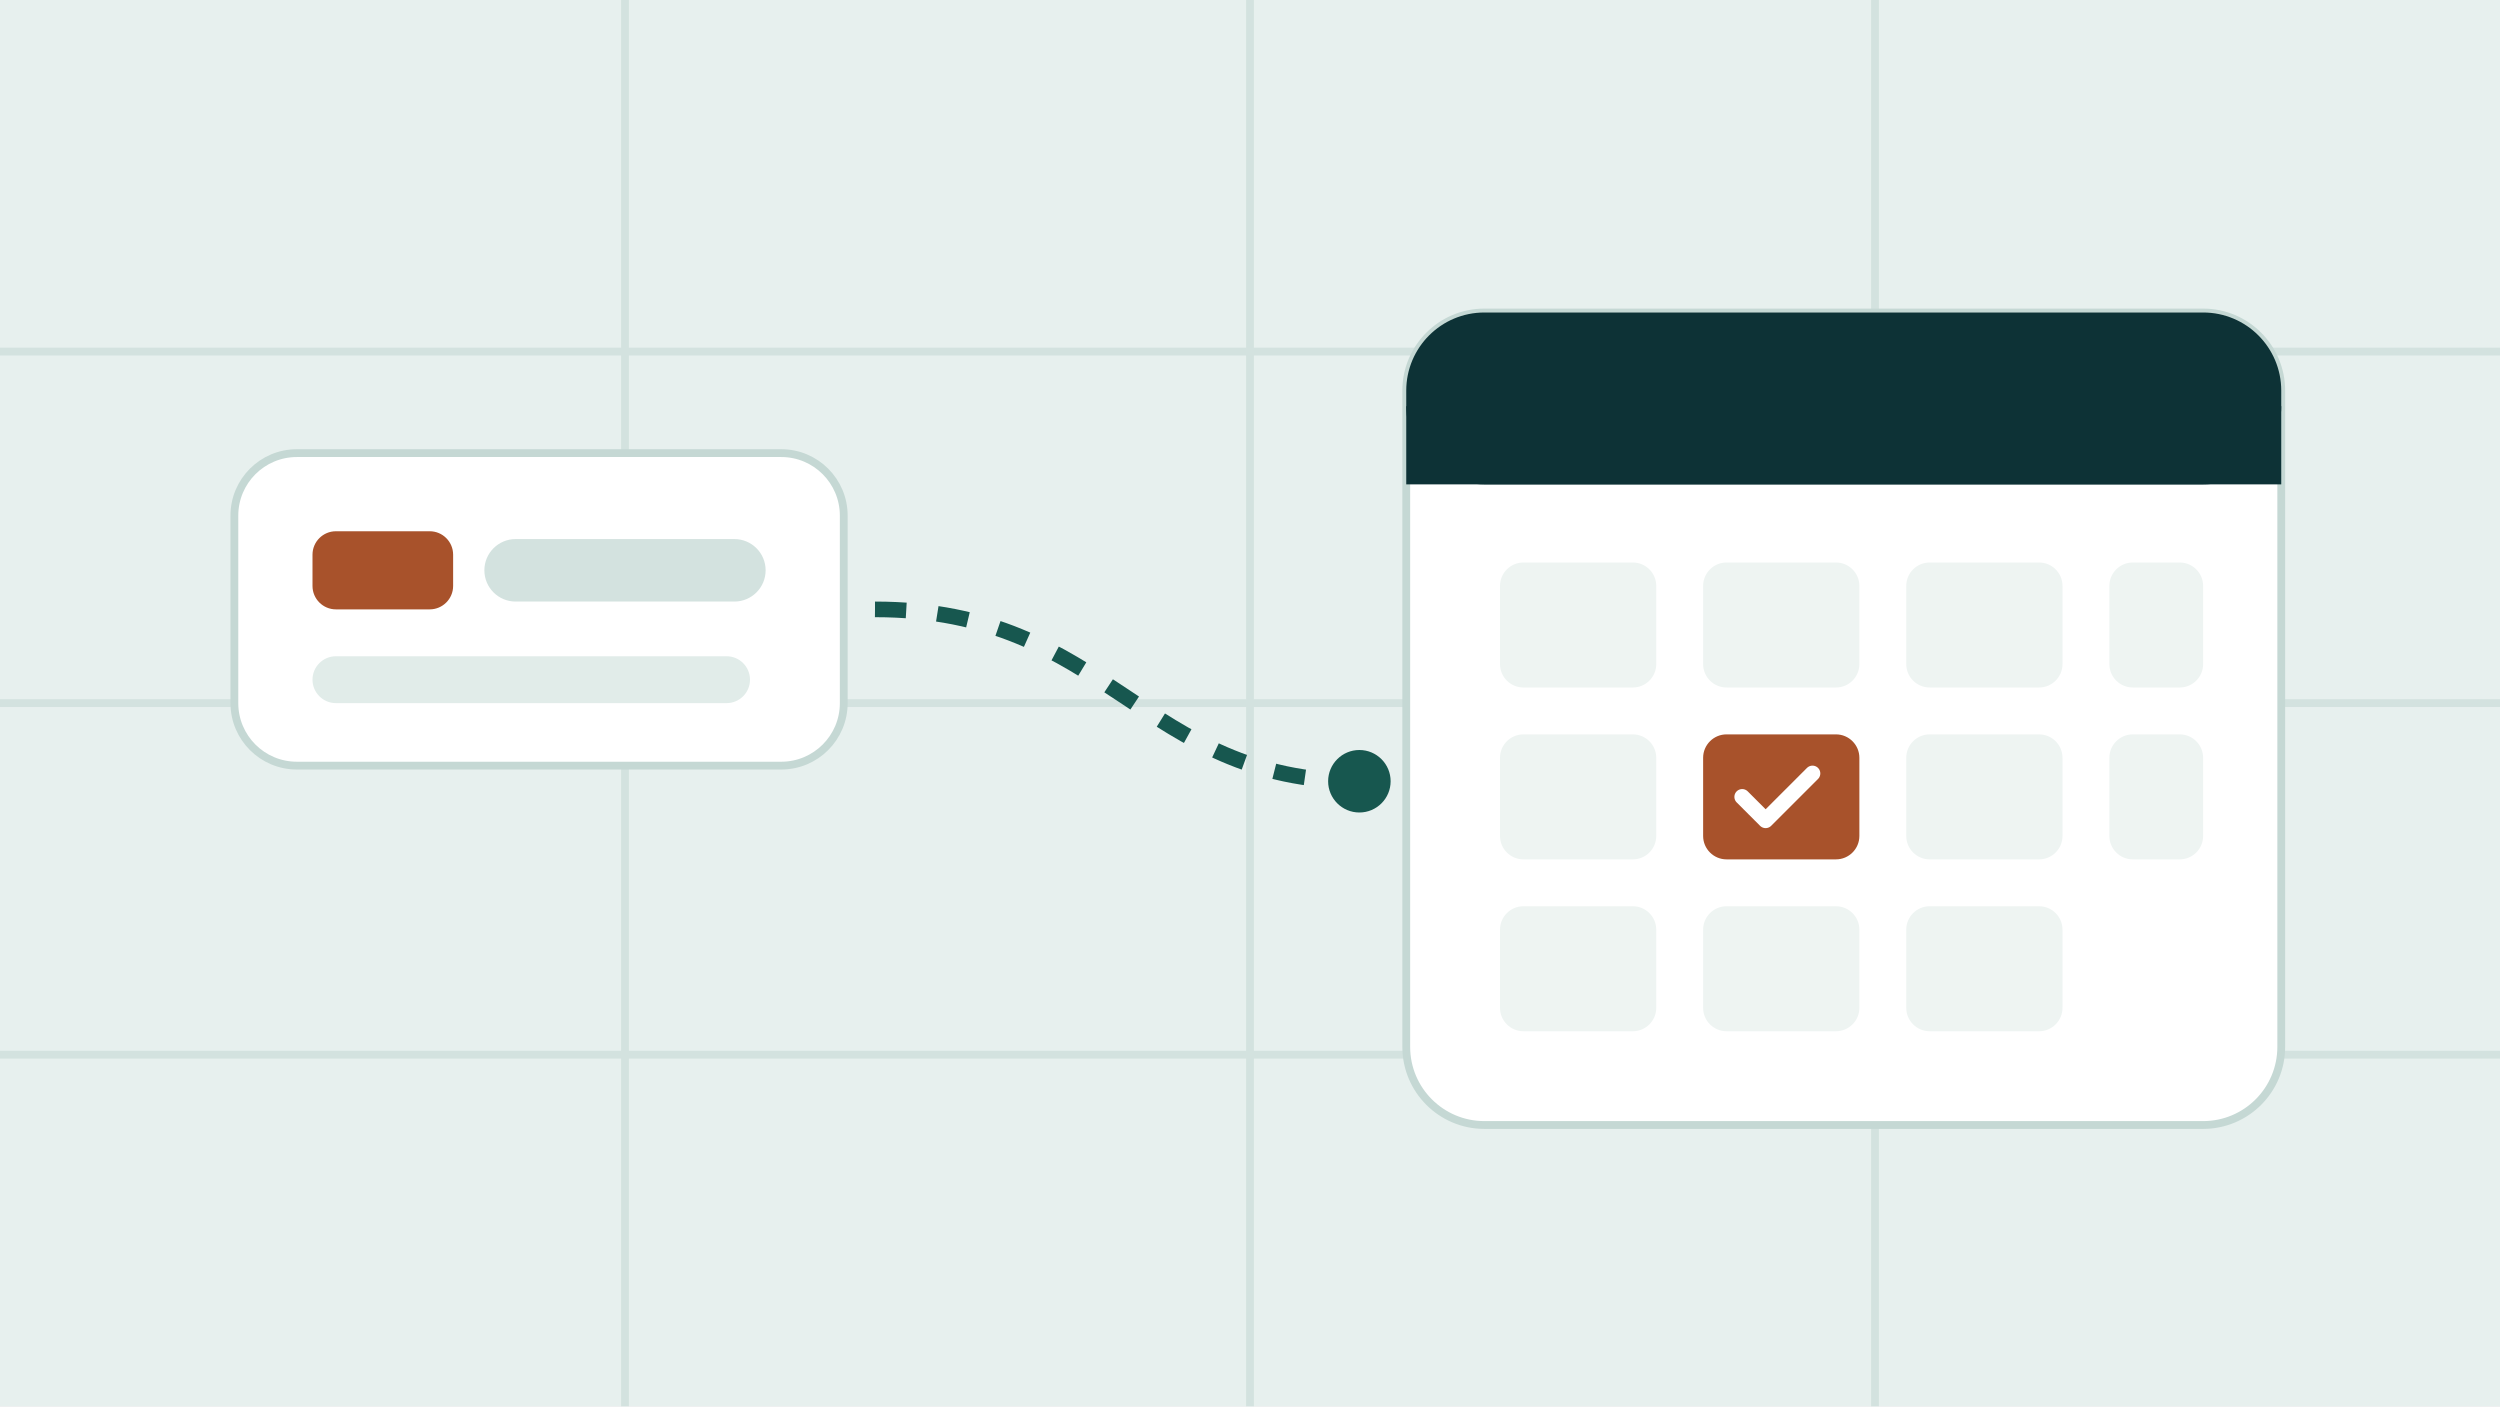
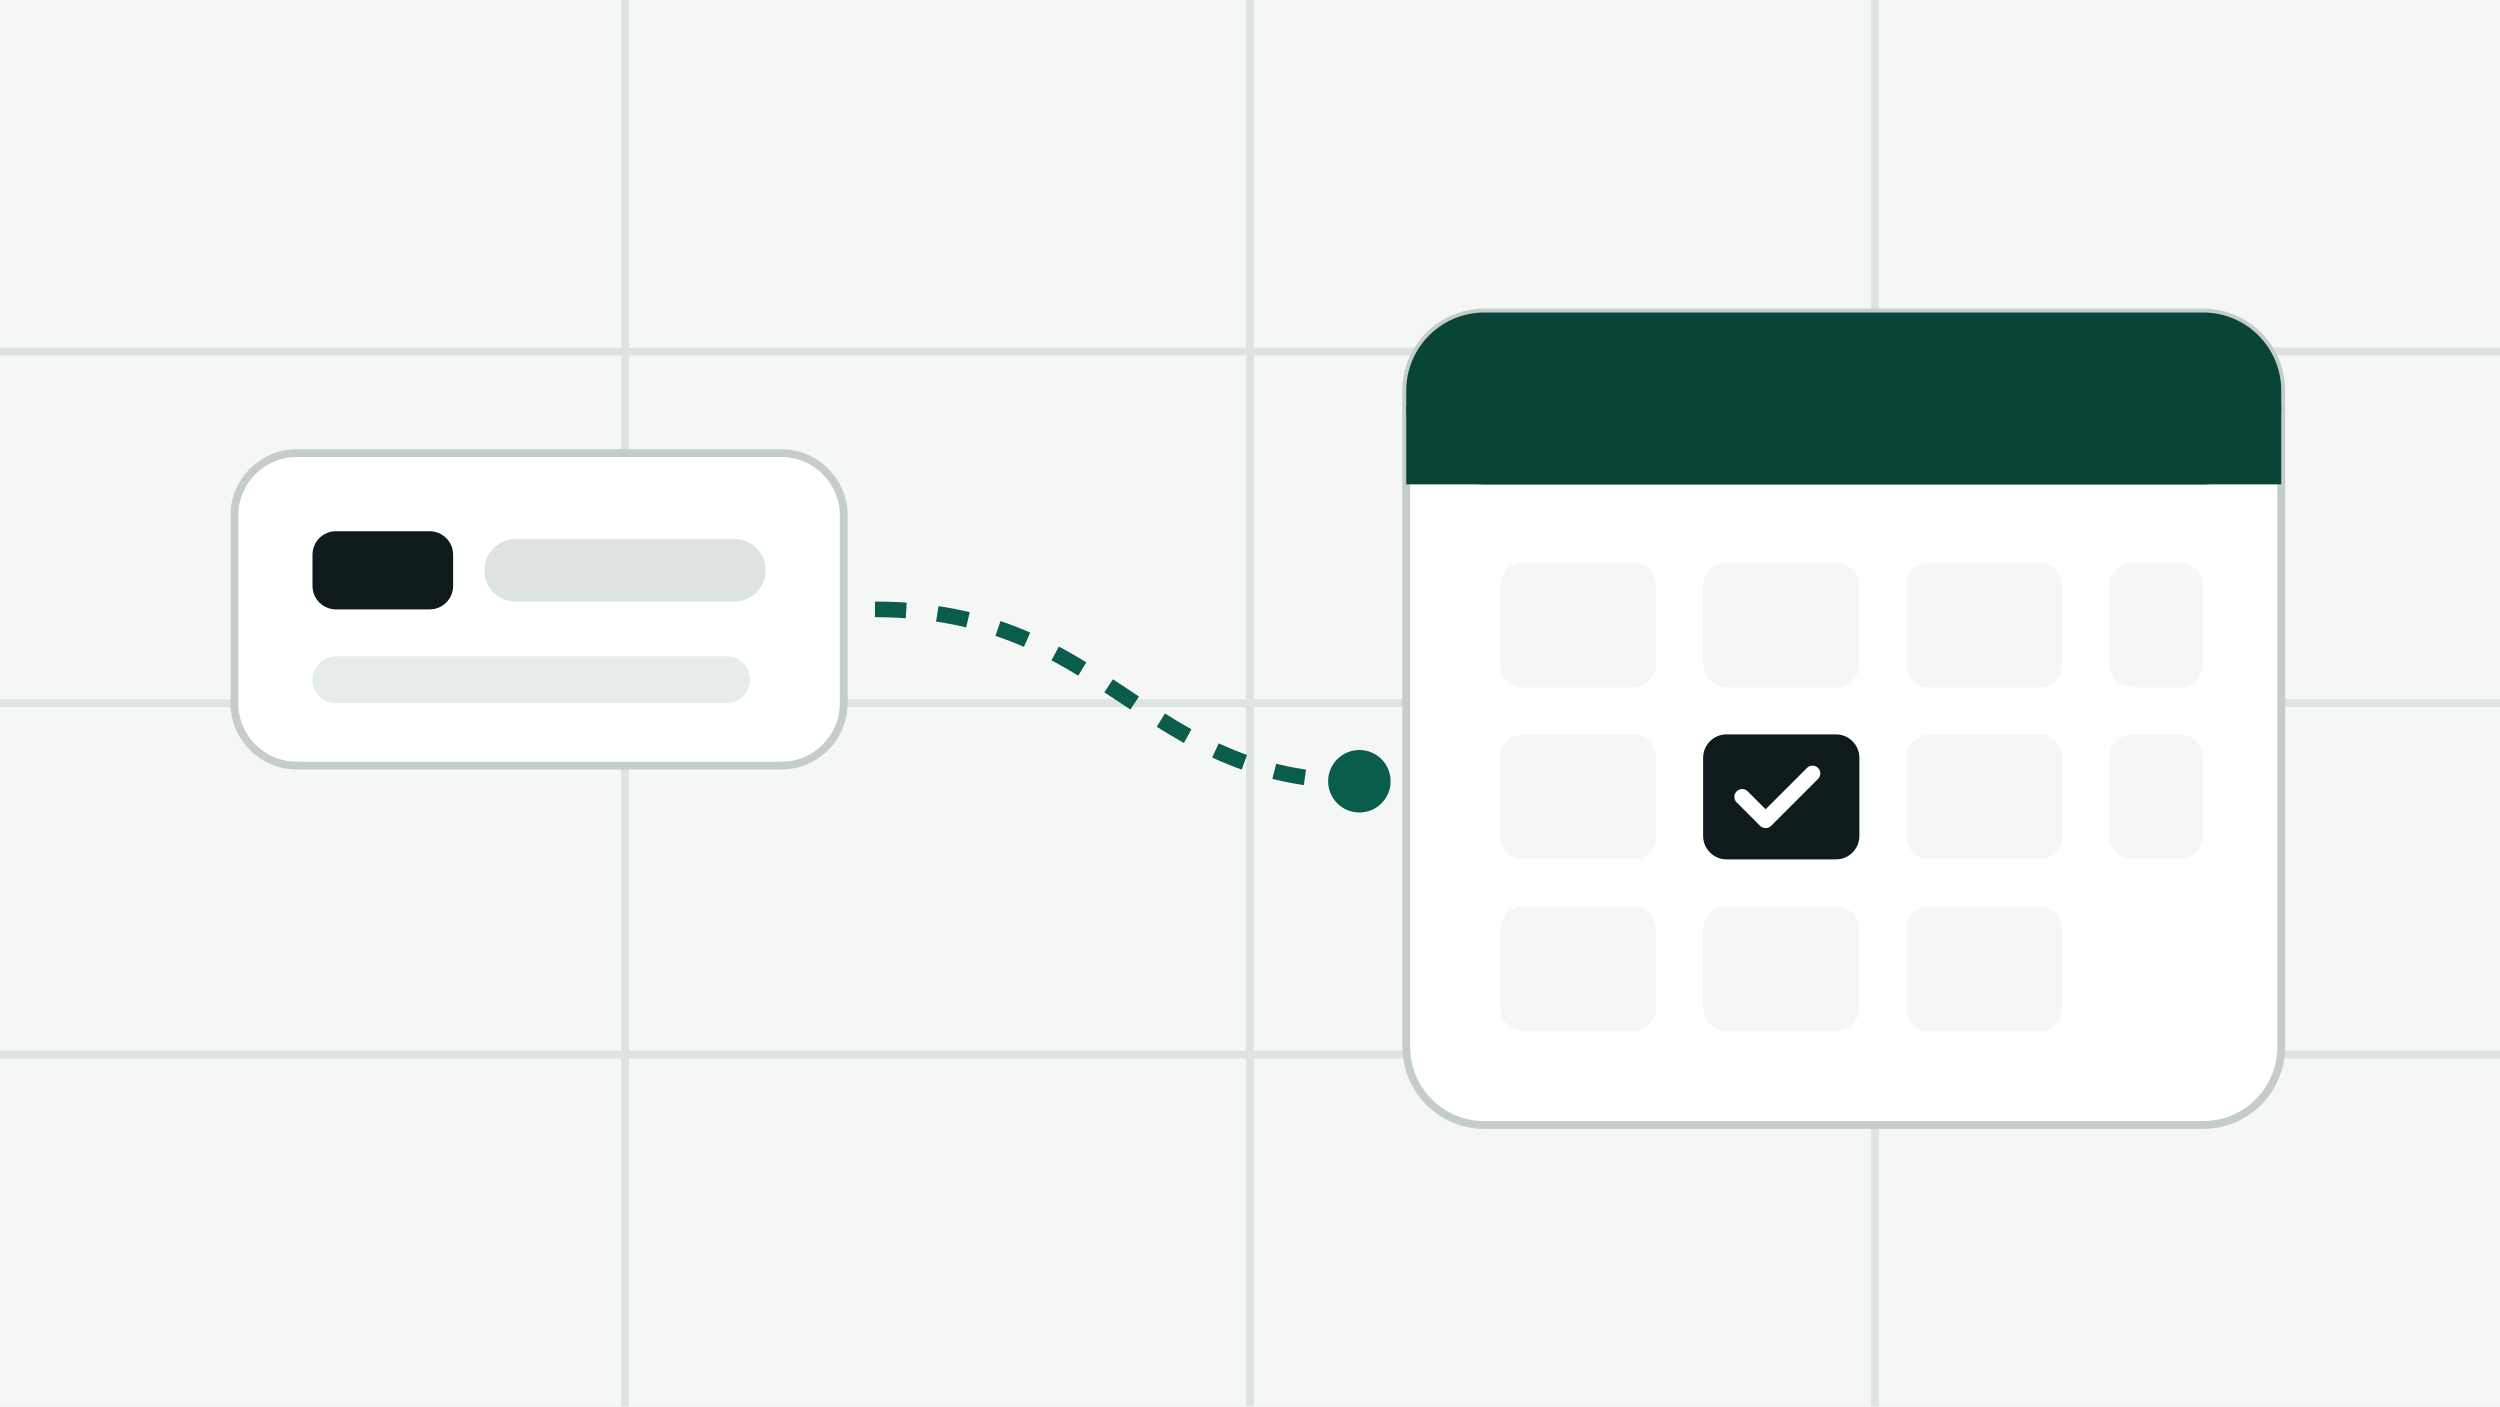
<svg xmlns="http://www.w3.org/2000/svg" viewBox="0 0 320 180" role="img" aria-label="Illustration: an ad click flowing into a booked calendar slot">
-   <rect width="320" height="180" fill="#e7f0ee" />
-   <g stroke="#d3e2df" stroke-width="1">
+   <rect width="320" height="180" fill="#f5f7f6" />
+   <g stroke="#dde3e1" stroke-width="1">
    <path d="M0 45h320M0 90h320M0 135h320M80 0v180M160 0v180M240 0v180" />
  </g>
-   <rect x="30" y="58" width="78" height="40" rx="8" fill="#fff" stroke="#c5d8d4" />
-   <rect x="40" y="68" width="18" height="10" rx="3" fill="#a8522b" />
-   <rect x="62" y="69" width="36" height="8" rx="4" fill="#d3e2df" />
-   <rect x="40" y="84" width="56" height="6" rx="3" fill="#e1ece9" />
-   <path d="M112 78c30 0 34 22 62 22" fill="none" stroke="#17574f" stroke-width="2" stroke-dasharray="4 4" />
-   <circle cx="174" cy="100" r="4" fill="#17574f" />
-   <rect x="180" y="40" width="112" height="104" rx="10" fill="#fff" stroke="#c5d8d4" />
-   <rect x="180" y="40" width="112" height="22" rx="10" fill="#0d3236" />
-   <rect x="180" y="52" width="112" height="10" fill="#0d3236" />
-   <g fill="#eef4f2">
+   <rect x="30" y="58" width="78" height="40" rx="8" fill="#fff" stroke="#c4cdca" />
+   <rect x="40" y="68" width="18" height="10" rx="3" fill="#0f1a1c" />
+   <rect x="62" y="69" width="36" height="8" rx="4" fill="#dde3e1" />
+   <rect x="40" y="84" width="56" height="6" rx="3" fill="#e6ecea" />
+   <path d="M112 78c30 0 34 22 62 22" fill="none" stroke="#0b5d4b" stroke-width="2" stroke-dasharray="4 4" />
+   <circle cx="174" cy="100" r="4" fill="#0b5d4b" />
+   <rect x="180" y="40" width="112" height="104" rx="10" fill="#fff" stroke="#c4cdca" />
+   <rect x="180" y="40" width="112" height="22" rx="10" fill="#084537" />
+   <rect x="180" y="52" width="112" height="10" fill="#084537" />
+   <g fill="#f5f7f6">
    <rect x="192" y="72" width="20" height="16" rx="3" />
    <rect x="218" y="72" width="20" height="16" rx="3" />
    <rect x="244" y="72" width="20" height="16" rx="3" />
    <rect x="270" y="72" width="12" height="16" rx="3" />
    <rect x="192" y="94" width="20" height="16" rx="3" />
    <rect x="244" y="94" width="20" height="16" rx="3" />
    <rect x="270" y="94" width="12" height="16" rx="3" />
    <rect x="192" y="116" width="20" height="16" rx="3" />
    <rect x="218" y="116" width="20" height="16" rx="3" />
    <rect x="244" y="116" width="20" height="16" rx="3" />
  </g>
-   <rect x="218" y="94" width="20" height="16" rx="3" fill="#a8522b" />
+   <rect x="218" y="94" width="20" height="16" rx="3" fill="#0f1a1c" />
  <path d="M223 102l3 3 6-6" fill="none" stroke="#fff" stroke-width="2" stroke-linecap="round" stroke-linejoin="round" />
</svg>
